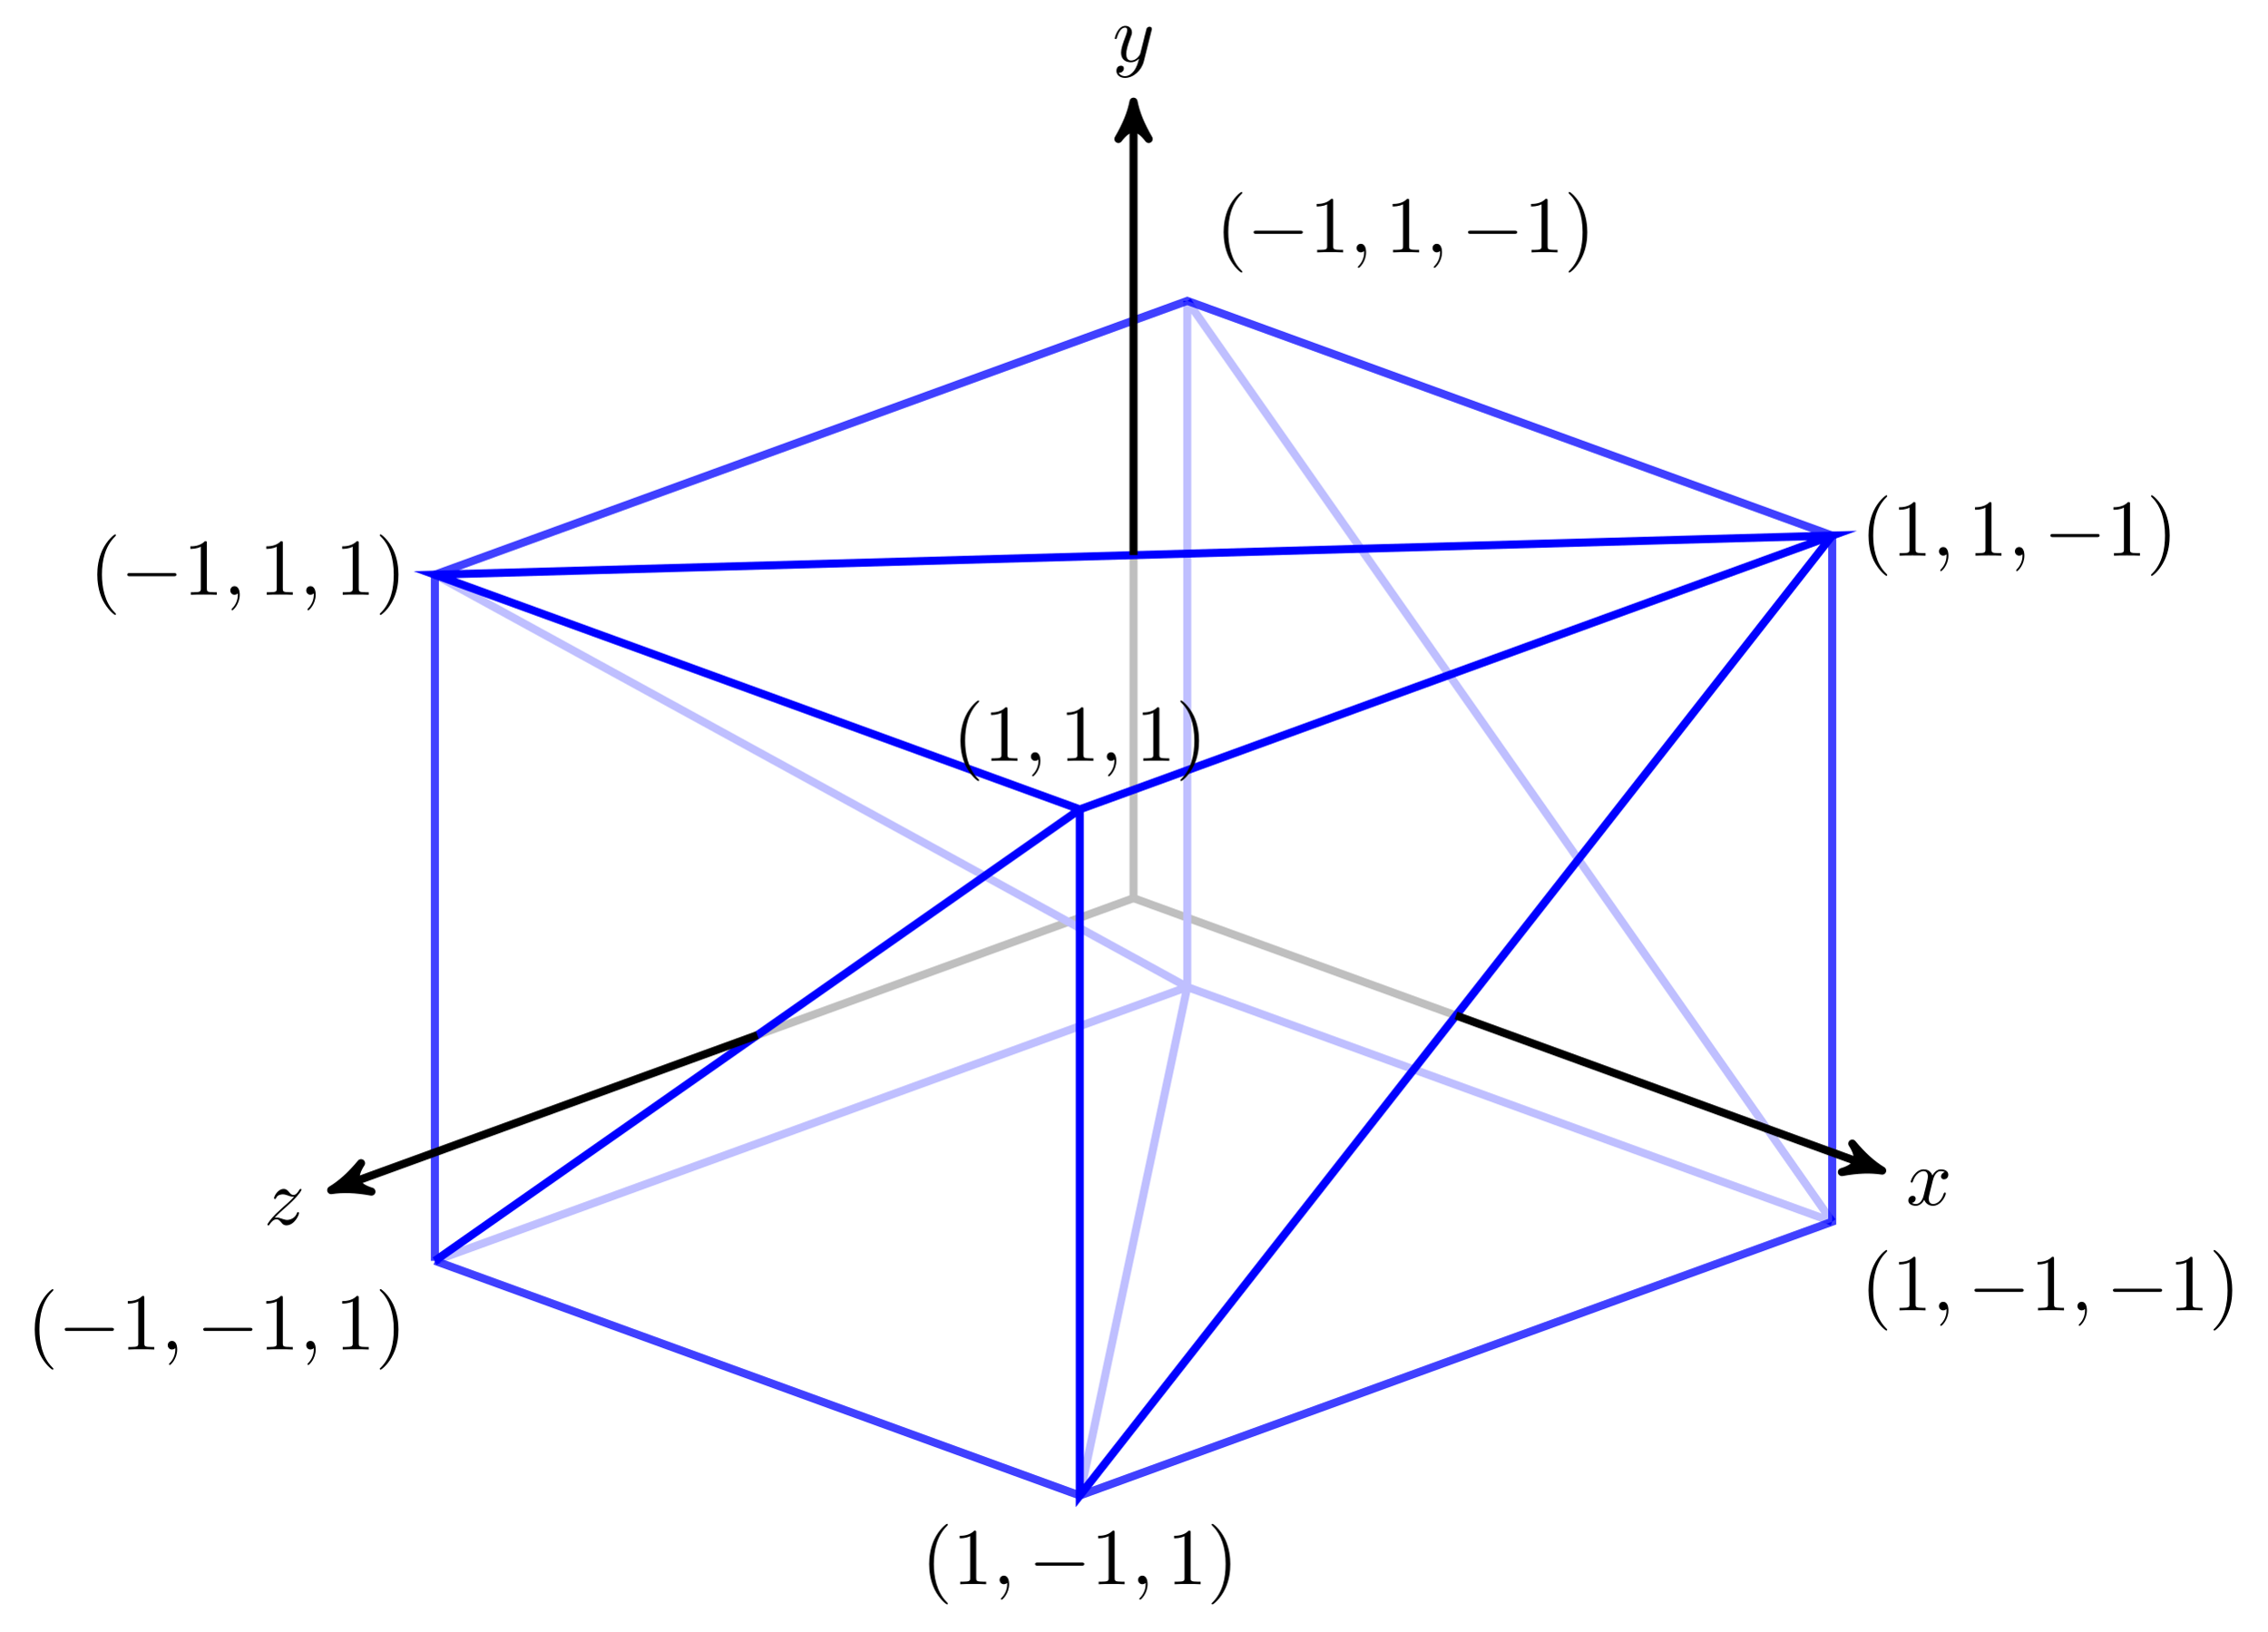
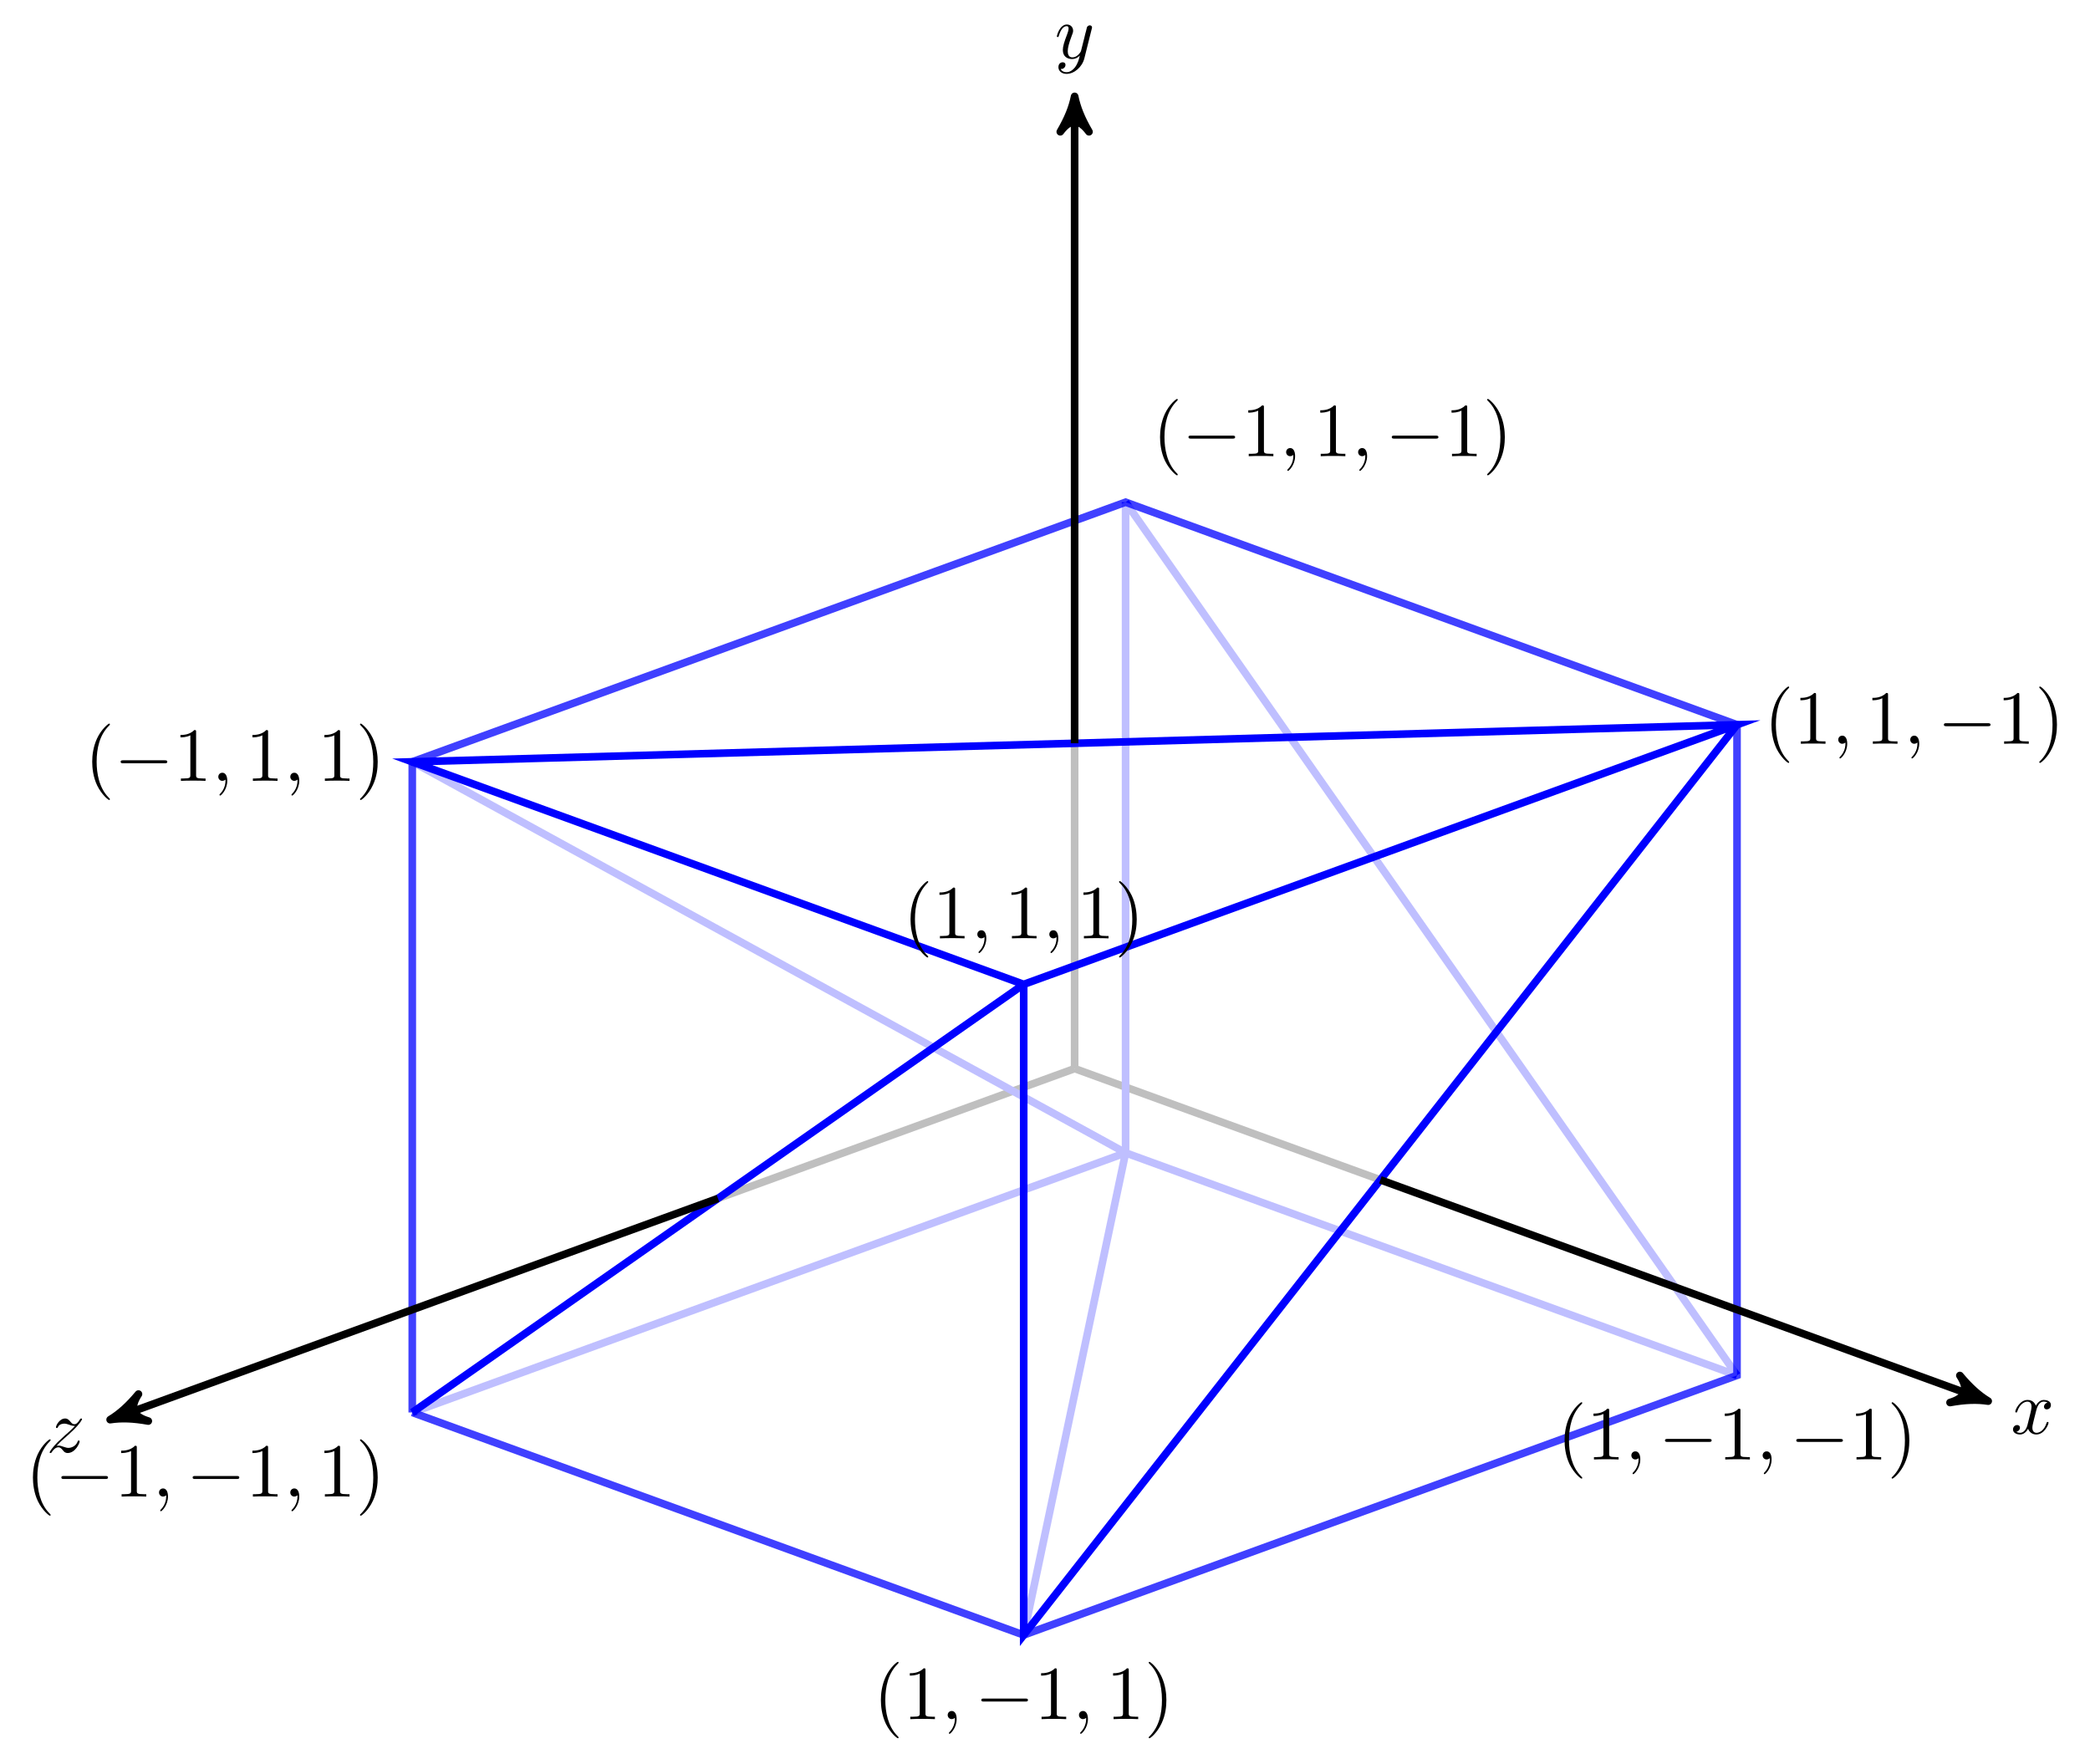
- <svg xmlns="http://www.w3.org/2000/svg" xmlns:xlink="http://www.w3.org/1999/xlink" width="280.91" height="202.145" viewBox="0 0 280.91 202.145">
+ <svg xmlns="http://www.w3.org/2000/svg" xmlns:xlink="http://www.w3.org/1999/xlink" width="273.161" height="230.492" viewBox="0 0 273.161 230.492">
  <defs>
    <g>
      <g id="glyph-0-0">
        <path d="M 3.328 -3.016 C 3.391 -3.266 3.625 -4.188 4.312 -4.188 C 4.359 -4.188 4.609 -4.188 4.812 -4.062 C 4.531 -4 4.344 -3.766 4.344 -3.516 C 4.344 -3.359 4.453 -3.172 4.719 -3.172 C 4.938 -3.172 5.25 -3.344 5.25 -3.75 C 5.25 -4.266 4.672 -4.406 4.328 -4.406 C 3.75 -4.406 3.406 -3.875 3.281 -3.656 C 3.031 -4.312 2.5 -4.406 2.203 -4.406 C 1.172 -4.406 0.594 -3.125 0.594 -2.875 C 0.594 -2.766 0.703 -2.766 0.719 -2.766 C 0.797 -2.766 0.828 -2.797 0.844 -2.875 C 1.188 -3.938 1.844 -4.188 2.188 -4.188 C 2.375 -4.188 2.719 -4.094 2.719 -3.516 C 2.719 -3.203 2.547 -2.547 2.188 -1.141 C 2.031 -0.531 1.672 -0.109 1.234 -0.109 C 1.172 -0.109 0.953 -0.109 0.734 -0.234 C 0.984 -0.297 1.203 -0.5 1.203 -0.781 C 1.203 -1.047 0.984 -1.125 0.844 -1.125 C 0.531 -1.125 0.297 -0.875 0.297 -0.547 C 0.297 -0.094 0.781 0.109 1.219 0.109 C 1.891 0.109 2.25 -0.594 2.266 -0.641 C 2.391 -0.281 2.75 0.109 3.344 0.109 C 4.375 0.109 4.938 -1.172 4.938 -1.422 C 4.938 -1.531 4.859 -1.531 4.828 -1.531 C 4.734 -1.531 4.719 -1.484 4.688 -1.422 C 4.359 -0.344 3.688 -0.109 3.375 -0.109 C 2.984 -0.109 2.828 -0.422 2.828 -0.766 C 2.828 -0.984 2.875 -1.203 2.984 -1.641 Z M 3.328 -3.016 " />
      </g>
      <g id="glyph-0-1">
        <path d="M 4.844 -3.797 C 4.891 -3.938 4.891 -3.953 4.891 -4.031 C 4.891 -4.203 4.75 -4.297 4.594 -4.297 C 4.5 -4.297 4.344 -4.234 4.25 -4.094 C 4.234 -4.031 4.141 -3.734 4.109 -3.547 C 4.031 -3.297 3.969 -3.016 3.906 -2.75 L 3.453 -0.953 C 3.422 -0.812 2.984 -0.109 2.328 -0.109 C 1.828 -0.109 1.719 -0.547 1.719 -0.922 C 1.719 -1.375 1.891 -2 2.219 -2.875 C 2.375 -3.281 2.422 -3.391 2.422 -3.594 C 2.422 -4.031 2.109 -4.406 1.609 -4.406 C 0.656 -4.406 0.297 -2.953 0.297 -2.875 C 0.297 -2.766 0.391 -2.766 0.406 -2.766 C 0.516 -2.766 0.516 -2.797 0.562 -2.953 C 0.844 -3.891 1.234 -4.188 1.578 -4.188 C 1.656 -4.188 1.828 -4.188 1.828 -3.875 C 1.828 -3.625 1.719 -3.359 1.656 -3.172 C 1.25 -2.109 1.078 -1.547 1.078 -1.078 C 1.078 -0.188 1.703 0.109 2.297 0.109 C 2.688 0.109 3.016 -0.062 3.297 -0.344 C 3.172 0.172 3.047 0.672 2.656 1.203 C 2.391 1.531 2.016 1.828 1.562 1.828 C 1.422 1.828 0.969 1.797 0.797 1.406 C 0.953 1.406 1.094 1.406 1.219 1.281 C 1.328 1.203 1.422 1.062 1.422 0.875 C 1.422 0.562 1.156 0.531 1.062 0.531 C 0.828 0.531 0.5 0.688 0.5 1.172 C 0.5 1.672 0.938 2.047 1.562 2.047 C 2.578 2.047 3.609 1.141 3.891 0.016 Z M 4.844 -3.797 " />
      </g>
      <g id="glyph-0-2">
        <path d="M 1.328 -0.828 C 1.859 -1.406 2.156 -1.656 2.516 -1.969 C 2.516 -1.969 3.125 -2.5 3.484 -2.859 C 4.438 -3.781 4.656 -4.266 4.656 -4.312 C 4.656 -4.406 4.562 -4.406 4.547 -4.406 C 4.469 -4.406 4.453 -4.391 4.391 -4.297 C 4.094 -3.812 3.891 -3.656 3.656 -3.656 C 3.406 -3.656 3.297 -3.812 3.141 -3.984 C 2.953 -4.203 2.781 -4.406 2.453 -4.406 C 1.703 -4.406 1.25 -3.484 1.25 -3.266 C 1.25 -3.219 1.281 -3.156 1.359 -3.156 C 1.453 -3.156 1.469 -3.203 1.5 -3.266 C 1.688 -3.734 2.266 -3.734 2.344 -3.734 C 2.547 -3.734 2.734 -3.672 2.969 -3.594 C 3.375 -3.438 3.484 -3.438 3.734 -3.438 C 3.375 -3.016 2.547 -2.297 2.359 -2.141 L 1.453 -1.297 C 0.781 -0.625 0.422 -0.062 0.422 0.016 C 0.422 0.109 0.531 0.109 0.547 0.109 C 0.625 0.109 0.641 0.094 0.703 -0.016 C 0.938 -0.375 1.234 -0.641 1.562 -0.641 C 1.781 -0.641 1.891 -0.547 2.141 -0.266 C 2.297 -0.047 2.484 0.109 2.766 0.109 C 3.766 0.109 4.344 -1.156 4.344 -1.422 C 4.344 -1.469 4.297 -1.531 4.219 -1.531 C 4.125 -1.531 4.109 -1.469 4.078 -1.391 C 3.844 -0.75 3.203 -0.562 2.875 -0.562 C 2.688 -0.562 2.5 -0.625 2.297 -0.688 C 1.953 -0.812 1.797 -0.859 1.594 -0.859 C 1.578 -0.859 1.422 -0.859 1.328 -0.828 Z M 1.328 -0.828 " />
      </g>
      <g id="glyph-0-3">
        <path d="M 2.031 -0.016 C 2.031 -0.672 1.781 -1.062 1.391 -1.062 C 1.062 -1.062 0.859 -0.812 0.859 -0.531 C 0.859 -0.266 1.062 0 1.391 0 C 1.5 0 1.641 -0.047 1.734 -0.125 C 1.766 -0.156 1.781 -0.156 1.781 -0.156 C 1.797 -0.156 1.797 -0.156 1.797 -0.016 C 1.797 0.734 1.453 1.328 1.125 1.656 C 1.016 1.766 1.016 1.781 1.016 1.812 C 1.016 1.891 1.062 1.922 1.109 1.922 C 1.219 1.922 2.031 1.156 2.031 -0.016 Z M 2.031 -0.016 " />
      </g>
      <g id="glyph-1-0">
        <path d="M 3.297 2.391 C 3.297 2.359 3.297 2.344 3.125 2.172 C 1.891 0.922 1.562 -0.969 1.562 -2.5 C 1.562 -4.234 1.938 -5.969 3.172 -7.203 C 3.297 -7.328 3.297 -7.344 3.297 -7.375 C 3.297 -7.453 3.266 -7.484 3.203 -7.484 C 3.094 -7.484 2.203 -6.797 1.609 -5.531 C 1.109 -4.438 0.984 -3.328 0.984 -2.5 C 0.984 -1.719 1.094 -0.516 1.641 0.625 C 2.25 1.844 3.094 2.5 3.203 2.5 C 3.266 2.5 3.297 2.469 3.297 2.391 Z M 3.297 2.391 " />
      </g>
      <g id="glyph-1-1">
        <path d="M 2.938 -6.375 C 2.938 -6.625 2.938 -6.641 2.703 -6.641 C 2.078 -6 1.203 -6 0.891 -6 L 0.891 -5.688 C 1.094 -5.688 1.672 -5.688 2.188 -5.953 L 2.188 -0.781 C 2.188 -0.422 2.156 -0.312 1.266 -0.312 L 0.953 -0.312 L 0.953 0 C 1.297 -0.031 2.156 -0.031 2.562 -0.031 C 2.953 -0.031 3.828 -0.031 4.172 0 L 4.172 -0.312 L 3.859 -0.312 C 2.953 -0.312 2.938 -0.422 2.938 -0.781 Z M 2.938 -6.375 " />
      </g>
      <g id="glyph-1-2">
        <path d="M 2.875 -2.5 C 2.875 -3.266 2.766 -4.469 2.219 -5.609 C 1.625 -6.828 0.766 -7.484 0.672 -7.484 C 0.609 -7.484 0.562 -7.438 0.562 -7.375 C 0.562 -7.344 0.562 -7.328 0.75 -7.141 C 1.734 -6.156 2.297 -4.578 2.297 -2.5 C 2.297 -0.781 1.938 0.969 0.703 2.219 C 0.562 2.344 0.562 2.359 0.562 2.391 C 0.562 2.453 0.609 2.5 0.672 2.5 C 0.766 2.5 1.672 1.812 2.25 0.547 C 2.766 -0.547 2.875 -1.656 2.875 -2.5 Z M 2.875 -2.5 " />
      </g>
      <g id="glyph-2-0">
        <path d="M 6.562 -2.297 C 6.734 -2.297 6.922 -2.297 6.922 -2.5 C 6.922 -2.688 6.734 -2.688 6.562 -2.688 L 1.172 -2.688 C 1 -2.688 0.828 -2.688 0.828 -2.5 C 0.828 -2.297 1 -2.297 1.172 -2.297 Z M 6.562 -2.297 " />
      </g>
    </g>
  </defs>
-   <path fill="none" stroke-width="0.996" stroke-linecap="butt" stroke-linejoin="miter" stroke="rgb(0%, 0%, 0%)" stroke-opacity="1" stroke-miterlimit="10" d="M -0.002 0.002 L 39.955 -14.541 " transform="matrix(1, 0, 0, -1, 140.455, 111.314)" />
-   <path fill="none" stroke-width="0.996" stroke-linecap="butt" stroke-linejoin="miter" stroke="rgb(0%, 0%, 0%)" stroke-opacity="1" stroke-miterlimit="10" d="M -0.002 0.002 L -0.002 42.521 " transform="matrix(1, 0, 0, -1, 140.455, 111.314)" />
-   <path fill="none" stroke-width="0.996" stroke-linecap="butt" stroke-linejoin="miter" stroke="rgb(0%, 0%, 0%)" stroke-opacity="1" stroke-miterlimit="10" d="M -0.002 0.002 L -46.615 -16.967 " transform="matrix(1, 0, 0, -1, 140.455, 111.314)" />
-   <path fill="none" stroke-width="0.996" stroke-linecap="butt" stroke-linejoin="miter" stroke="rgb(0%, 0%, 100%)" stroke-opacity="1" stroke-miterlimit="10" d="M -86.572 -44.944 L 6.658 -11.01 L 86.572 -40.096 M 6.658 -11.01 L 6.658 74.029 M -6.658 -74.03 L 6.658 -11.01 M 6.658 -11.01 L -86.572 40.095 M 86.572 -40.096 L 6.658 74.029 " transform="matrix(1, 0, 0, -1, 140.455, 111.314)" />
-   <path fill-rule="nonzero" fill="rgb(100%, 100%, 100%)" fill-opacity="0.75" stroke-width="0.996" stroke-linecap="butt" stroke-linejoin="miter" stroke="rgb(0%, 0%, 100%)" stroke-opacity="0.75" stroke-miterlimit="10" d="M -86.572 -44.944 L -6.658 -74.03 L 86.572 -40.096 L 86.572 44.943 L 6.658 74.029 L -86.572 40.095 L -86.572 -44.944 " transform="matrix(1, 0, 0, -1, 140.455, 111.314)" />
-   <path fill="none" stroke-width="0.996" stroke-linecap="butt" stroke-linejoin="miter" stroke="rgb(0%, 0%, 100%)" stroke-opacity="1" stroke-miterlimit="10" d="M -86.572 -44.944 L -6.658 11.009 L -86.572 40.095 L 86.572 44.943 L -6.658 11.009 L -6.658 -74.03 L 86.572 44.943 " transform="matrix(1, 0, 0, -1, 140.455, 111.314)" />
-   <path fill="none" stroke-width="0.996" stroke-linecap="butt" stroke-linejoin="miter" stroke="rgb(0%, 0%, 0%)" stroke-opacity="1" stroke-miterlimit="10" d="M 39.955 -14.541 L 91.678 -33.37 " transform="matrix(1, 0, 0, -1, 140.455, 111.314)" />
-   <path fill-rule="nonzero" fill="rgb(0%, 0%, 0%)" fill-opacity="1" stroke-width="0.996" stroke-linecap="butt" stroke-linejoin="round" stroke="rgb(0%, 0%, 0%)" stroke-opacity="1" stroke-miterlimit="10" d="M 1.157 -0.001 C -0.287 0.289 -1.733 0.868 -3.468 1.878 C -1.734 0.576 -1.734 -0.579 -3.468 -1.879 C -1.733 -0.866 -0.288 -0.29 1.157 -0.001 Z M 1.157 -0.001 " transform="matrix(0.93967, 0.34203, 0.34203, -0.93967, 232.1319, 144.6818)" />
-   <g fill="rgb(0%, 0%, 0%)" fill-opacity="1">
-     <use xlink:href="#glyph-0-0" x="236.165" y="149.331" />
-   </g>
-   <path fill="none" stroke-width="0.996" stroke-linecap="butt" stroke-linejoin="miter" stroke="rgb(0%, 0%, 0%)" stroke-opacity="1" stroke-miterlimit="10" d="M -0.002 42.521 L -0.002 97.56 " transform="matrix(1, 0, 0, -1, 140.455, 111.314)" />
-   <path fill-rule="nonzero" fill="rgb(0%, 0%, 0%)" fill-opacity="1" stroke-width="0.996" stroke-linecap="butt" stroke-linejoin="round" stroke="rgb(0%, 0%, 0%)" stroke-opacity="1" stroke-miterlimit="10" d="M 1.156 0.002 C -0.289 0.287 -1.734 0.865 -3.469 1.877 C -1.734 0.576 -1.734 -0.576 -3.469 -1.877 C -1.734 -0.865 -0.289 -0.287 1.156 0.002 Z M 1.156 0.002 " transform="matrix(0, -1, -1, 0, 140.455, 13.754)" />
+   <path fill="none" stroke-width="0.996" stroke-linecap="butt" stroke-linejoin="miter" stroke="rgb(0%, 0%, 0%)" stroke-opacity="1" stroke-miterlimit="10" d="M -0.002 0.001 L 39.955 -14.542 " transform="matrix(1, 0, 0, -1, 140.455, 139.661)" />
+   <path fill="none" stroke-width="0.996" stroke-linecap="butt" stroke-linejoin="miter" stroke="rgb(0%, 0%, 0%)" stroke-opacity="1" stroke-miterlimit="10" d="M -0.002 0.001 L -0.002 42.52 " transform="matrix(1, 0, 0, -1, 140.455, 139.661)" />
+   <path fill="none" stroke-width="0.996" stroke-linecap="butt" stroke-linejoin="miter" stroke="rgb(0%, 0%, 0%)" stroke-opacity="1" stroke-miterlimit="10" d="M -0.002 0.001 L -46.615 -16.968 " transform="matrix(1, 0, 0, -1, 140.455, 139.661)" />
+   <path fill="none" stroke-width="0.996" stroke-linecap="butt" stroke-linejoin="miter" stroke="rgb(0%, 0%, 100%)" stroke-opacity="1" stroke-miterlimit="10" d="M -86.572 -44.944 L 6.658 -11.011 L 86.572 -40.097 M 6.658 -11.011 L 6.658 74.028 M -6.658 -74.03 L 6.658 -11.011 M 6.658 -11.011 L -86.572 40.095 M 86.572 -40.097 L 6.658 74.028 " transform="matrix(1, 0, 0, -1, 140.455, 139.661)" />
+   <path fill-rule="nonzero" fill="rgb(100%, 100%, 100%)" fill-opacity="0.75" stroke-width="0.996" stroke-linecap="butt" stroke-linejoin="miter" stroke="rgb(0%, 0%, 100%)" stroke-opacity="0.75" stroke-miterlimit="10" d="M -86.572 -44.944 L -6.658 -74.03 L 86.572 -40.097 L 86.572 44.942 L 6.658 74.028 L -86.572 40.095 L -86.572 -44.944 " transform="matrix(1, 0, 0, -1, 140.455, 139.661)" />
+   <path fill="none" stroke-width="0.996" stroke-linecap="butt" stroke-linejoin="miter" stroke="rgb(0%, 0%, 100%)" stroke-opacity="1" stroke-miterlimit="10" d="M -86.572 -44.944 L -6.658 11.009 L -86.572 40.095 L 86.572 44.942 L -6.658 11.009 L -6.658 -74.03 L 86.572 44.942 " transform="matrix(1, 0, 0, -1, 140.455, 139.661)" />
+   <path fill="none" stroke-width="0.996" stroke-linecap="butt" stroke-linejoin="miter" stroke="rgb(0%, 0%, 0%)" stroke-opacity="1" stroke-miterlimit="10" d="M 39.955 -14.542 L 118.315 -43.062 " transform="matrix(1, 0, 0, -1, 140.455, 139.661)" />
+   <path fill-rule="nonzero" fill="rgb(0%, 0%, 0%)" fill-opacity="1" stroke-width="0.996" stroke-linecap="butt" stroke-linejoin="round" stroke="rgb(0%, 0%, 0%)" stroke-opacity="1" stroke-miterlimit="10" d="M 1.156 -0.002 C -0.287 0.288 -1.733 0.867 -3.468 1.878 C -1.731 0.577 -1.734 -0.58 -3.468 -1.88 C -1.734 -0.866 -0.289 -0.291 1.156 -0.002 Z M 1.156 -0.002 " transform="matrix(0.93968, 0.34201, 0.34201, -0.93968, 258.7693, 182.7242)" />
+   <g fill="rgb(0%, 0%, 0%)" fill-opacity="1">
+     <use xlink:href="#glyph-0-0" x="262.802" y="187.373" />
+   </g>
+   <path fill="none" stroke-width="0.996" stroke-linecap="butt" stroke-linejoin="miter" stroke="rgb(0%, 0%, 0%)" stroke-opacity="1" stroke-miterlimit="10" d="M -0.002 42.52 L -0.002 125.907 " transform="matrix(1, 0, 0, -1, 140.455, 139.661)" />
+   <path fill-rule="nonzero" fill="rgb(0%, 0%, 0%)" fill-opacity="1" stroke-width="0.996" stroke-linecap="butt" stroke-linejoin="round" stroke="rgb(0%, 0%, 0%)" stroke-opacity="1" stroke-miterlimit="10" d="M 1.157 0.002 C -0.289 0.287 -1.734 0.865 -3.468 1.877 C -1.734 0.576 -1.734 -0.576 -3.468 -1.877 C -1.734 -0.865 -0.289 -0.287 1.157 0.002 Z M 1.157 0.002 " transform="matrix(0, -1, -1, 0, 140.455, 13.7542)" />
  <g fill="rgb(0%, 0%, 0%)" fill-opacity="1">
    <use xlink:href="#glyph-0-1" x="137.834" y="7.609" />
  </g>
-   <path fill="none" stroke-width="0.996" stroke-linecap="butt" stroke-linejoin="miter" stroke="rgb(0%, 0%, 0%)" stroke-opacity="1" stroke-miterlimit="10" d="M -46.615 -16.967 L -98.338 -35.791 " transform="matrix(1, 0, 0, -1, 140.455, 111.314)" />
-   <path fill-rule="nonzero" fill="rgb(0%, 0%, 0%)" fill-opacity="1" stroke-width="0.996" stroke-linecap="butt" stroke-linejoin="round" stroke="rgb(0%, 0%, 0%)" stroke-opacity="1" stroke-miterlimit="10" d="M 1.157 -0.001 C -0.289 0.288 -1.732 0.867 -3.468 1.877 C -1.734 0.577 -1.735 -0.579 -3.467 -1.877 C -1.735 -0.865 -0.291 -0.289 1.157 -0.001 Z M 1.157 -0.001 " transform="matrix(-0.93967, 0.34203, 0.34203, 0.93967, 42.11873, 147.1058)" />
-   <g fill="rgb(0%, 0%, 0%)" fill-opacity="1">
-     <use xlink:href="#glyph-0-2" x="32.703" y="151.755" />
-   </g>
-   <g fill="rgb(0%, 0%, 0%)" fill-opacity="1">
-     <use xlink:href="#glyph-1-0" x="3.32" y="167.249" />
-   </g>
-   <g fill="rgb(0%, 0%, 0%)" fill-opacity="1">
-     <use xlink:href="#glyph-2-0" x="7.194" y="167.249" />
-   </g>
-   <g fill="rgb(0%, 0%, 0%)" fill-opacity="1">
-     <use xlink:href="#glyph-1-1" x="14.943" y="167.249" />
-   </g>
-   <g fill="rgb(0%, 0%, 0%)" fill-opacity="1">
-     <use xlink:href="#glyph-0-3" x="19.924" y="167.249" />
-   </g>
-   <g fill="rgb(0%, 0%, 0%)" fill-opacity="1">
-     <use xlink:href="#glyph-2-0" x="24.352" y="167.249" />
-   </g>
-   <g fill="rgb(0%, 0%, 0%)" fill-opacity="1">
-     <use xlink:href="#glyph-1-1" x="32.101" y="167.249" />
-   </g>
-   <g fill="rgb(0%, 0%, 0%)" fill-opacity="1">
-     <use xlink:href="#glyph-0-3" x="37.082" y="167.249" />
-   </g>
-   <g fill="rgb(0%, 0%, 0%)" fill-opacity="1">
-     <use xlink:href="#glyph-1-1" x="41.51" y="167.249" />
-     <use xlink:href="#glyph-1-2" x="46.491" y="167.249" />
-   </g>
-   <g fill="rgb(0%, 0%, 0%)" fill-opacity="1">
-     <use xlink:href="#glyph-1-0" x="114.147" y="196.335" />
-     <use xlink:href="#glyph-1-1" x="118.021" y="196.335" />
-   </g>
-   <g fill="rgb(0%, 0%, 0%)" fill-opacity="1">
-     <use xlink:href="#glyph-0-3" x="123.003" y="196.335" />
-   </g>
-   <g fill="rgb(0%, 0%, 0%)" fill-opacity="1">
-     <use xlink:href="#glyph-2-0" x="127.431" y="196.335" />
-   </g>
-   <g fill="rgb(0%, 0%, 0%)" fill-opacity="1">
-     <use xlink:href="#glyph-1-1" x="135.179" y="196.335" />
-   </g>
-   <g fill="rgb(0%, 0%, 0%)" fill-opacity="1">
-     <use xlink:href="#glyph-0-3" x="140.161" y="196.335" />
-   </g>
-   <g fill="rgb(0%, 0%, 0%)" fill-opacity="1">
-     <use xlink:href="#glyph-1-1" x="144.589" y="196.335" />
-     <use xlink:href="#glyph-1-2" x="149.57" y="196.335" />
-   </g>
-   <g fill="rgb(0%, 0%, 0%)" fill-opacity="1">
-     <use xlink:href="#glyph-1-0" x="230.544" y="162.401" />
-     <use xlink:href="#glyph-1-1" x="234.418" y="162.401" />
-   </g>
-   <g fill="rgb(0%, 0%, 0%)" fill-opacity="1">
-     <use xlink:href="#glyph-0-3" x="239.4" y="162.401" />
-   </g>
-   <g fill="rgb(0%, 0%, 0%)" fill-opacity="1">
-     <use xlink:href="#glyph-2-0" x="243.828" y="162.401" />
-   </g>
-   <g fill="rgb(0%, 0%, 0%)" fill-opacity="1">
-     <use xlink:href="#glyph-1-1" x="251.577" y="162.401" />
-   </g>
-   <g fill="rgb(0%, 0%, 0%)" fill-opacity="1">
-     <use xlink:href="#glyph-0-3" x="256.558" y="162.401" />
-   </g>
-   <g fill="rgb(0%, 0%, 0%)" fill-opacity="1">
-     <use xlink:href="#glyph-2-0" x="260.986" y="162.401" />
-   </g>
-   <g fill="rgb(0%, 0%, 0%)" fill-opacity="1">
-     <use xlink:href="#glyph-1-1" x="268.735" y="162.401" />
-     <use xlink:href="#glyph-1-2" x="273.716" y="162.401" />
-   </g>
-   <g fill="rgb(0%, 0%, 0%)" fill-opacity="1">
-     <use xlink:href="#glyph-1-0" x="11.068" y="73.708" />
-   </g>
-   <g fill="rgb(0%, 0%, 0%)" fill-opacity="1">
-     <use xlink:href="#glyph-2-0" x="14.943" y="73.708" />
-   </g>
-   <g fill="rgb(0%, 0%, 0%)" fill-opacity="1">
-     <use xlink:href="#glyph-1-1" x="22.692" y="73.708" />
-   </g>
-   <g fill="rgb(0%, 0%, 0%)" fill-opacity="1">
-     <use xlink:href="#glyph-0-3" x="27.673" y="73.708" />
-   </g>
-   <g fill="rgb(0%, 0%, 0%)" fill-opacity="1">
-     <use xlink:href="#glyph-1-1" x="32.101" y="73.708" />
-   </g>
-   <g fill="rgb(0%, 0%, 0%)" fill-opacity="1">
-     <use xlink:href="#glyph-0-3" x="37.082" y="73.708" />
-   </g>
-   <g fill="rgb(0%, 0%, 0%)" fill-opacity="1">
-     <use xlink:href="#glyph-1-1" x="41.51" y="73.708" />
-     <use xlink:href="#glyph-1-2" x="46.491" y="73.708" />
-   </g>
-   <g fill="rgb(0%, 0%, 0%)" fill-opacity="1">
-     <use xlink:href="#glyph-1-0" x="118.022" y="94.294" />
-     <use xlink:href="#glyph-1-1" x="121.896" y="94.294" />
-   </g>
-   <g fill="rgb(0%, 0%, 0%)" fill-opacity="1">
-     <use xlink:href="#glyph-0-3" x="126.877" y="94.294" />
-   </g>
-   <g fill="rgb(0%, 0%, 0%)" fill-opacity="1">
-     <use xlink:href="#glyph-1-1" x="131.305" y="94.294" />
-   </g>
-   <g fill="rgb(0%, 0%, 0%)" fill-opacity="1">
-     <use xlink:href="#glyph-0-3" x="136.286" y="94.294" />
-   </g>
-   <g fill="rgb(0%, 0%, 0%)" fill-opacity="1">
-     <use xlink:href="#glyph-1-1" x="140.714" y="94.294" />
-     <use xlink:href="#glyph-1-2" x="145.695" y="94.294" />
-   </g>
-   <g fill="rgb(0%, 0%, 0%)" fill-opacity="1">
-     <use xlink:href="#glyph-1-0" x="230.544" y="68.861" />
-     <use xlink:href="#glyph-1-1" x="234.418" y="68.861" />
-   </g>
-   <g fill="rgb(0%, 0%, 0%)" fill-opacity="1">
-     <use xlink:href="#glyph-0-3" x="239.4" y="68.861" />
-   </g>
-   <g fill="rgb(0%, 0%, 0%)" fill-opacity="1">
-     <use xlink:href="#glyph-1-1" x="243.828" y="68.861" />
-   </g>
-   <g fill="rgb(0%, 0%, 0%)" fill-opacity="1">
-     <use xlink:href="#glyph-0-3" x="248.809" y="68.861" />
-   </g>
-   <g fill="rgb(0%, 0%, 0%)" fill-opacity="1">
-     <use xlink:href="#glyph-2-0" x="253.237" y="68.861" />
-   </g>
-   <g fill="rgb(0%, 0%, 0%)" fill-opacity="1">
-     <use xlink:href="#glyph-1-1" x="260.986" y="68.861" />
-     <use xlink:href="#glyph-1-2" x="265.967" y="68.861" />
-   </g>
-   <g fill="rgb(0%, 0%, 0%)" fill-opacity="1">
-     <use xlink:href="#glyph-1-0" x="150.633" y="31.275" />
-   </g>
-   <g fill="rgb(0%, 0%, 0%)" fill-opacity="1">
-     <use xlink:href="#glyph-2-0" x="154.508" y="31.275" />
-   </g>
-   <g fill="rgb(0%, 0%, 0%)" fill-opacity="1">
-     <use xlink:href="#glyph-1-1" x="162.256" y="31.275" />
-   </g>
-   <g fill="rgb(0%, 0%, 0%)" fill-opacity="1">
-     <use xlink:href="#glyph-0-3" x="167.238" y="31.275" />
-   </g>
-   <g fill="rgb(0%, 0%, 0%)" fill-opacity="1">
-     <use xlink:href="#glyph-1-1" x="171.665" y="31.275" />
-   </g>
-   <g fill="rgb(0%, 0%, 0%)" fill-opacity="1">
-     <use xlink:href="#glyph-0-3" x="176.647" y="31.275" />
-   </g>
-   <g fill="rgb(0%, 0%, 0%)" fill-opacity="1">
-     <use xlink:href="#glyph-2-0" x="181.075" y="31.275" />
-   </g>
-   <g fill="rgb(0%, 0%, 0%)" fill-opacity="1">
-     <use xlink:href="#glyph-1-1" x="188.823" y="31.275" />
-     <use xlink:href="#glyph-1-2" x="193.804" y="31.275" />
+   <path fill="none" stroke-width="0.996" stroke-linecap="butt" stroke-linejoin="miter" stroke="rgb(0%, 0%, 0%)" stroke-opacity="1" stroke-miterlimit="10" d="M -46.615 -16.968 L -124.975 -45.487 " transform="matrix(1, 0, 0, -1, 140.455, 139.661)" />
+   <path fill-rule="nonzero" fill="rgb(0%, 0%, 0%)" fill-opacity="1" stroke-width="0.996" stroke-linecap="butt" stroke-linejoin="round" stroke="rgb(0%, 0%, 0%)" stroke-opacity="1" stroke-miterlimit="10" d="M 1.156 -0.001 C -0.289 0.288 -1.733 0.868 -3.468 1.878 C -1.734 0.578 -1.735 -0.578 -3.467 -1.876 C -1.732 -0.866 -0.287 -0.29 1.156 -0.001 Z M 1.156 -0.001 " transform="matrix(-0.93968, 0.34201, 0.34201, 0.93968, 15.48134, 185.1481)" />
+   <g fill="rgb(0%, 0%, 0%)" fill-opacity="1">
+     <use xlink:href="#glyph-0-2" x="6.066" y="189.797" />
+   </g>
+   <g fill="rgb(0%, 0%, 0%)" fill-opacity="1">
+     <use xlink:href="#glyph-1-0" x="3.32" y="195.596" />
+   </g>
+   <g fill="rgb(0%, 0%, 0%)" fill-opacity="1">
+     <use xlink:href="#glyph-2-0" x="7.194" y="195.596" />
+   </g>
+   <g fill="rgb(0%, 0%, 0%)" fill-opacity="1">
+     <use xlink:href="#glyph-1-1" x="14.943" y="195.596" />
+   </g>
+   <g fill="rgb(0%, 0%, 0%)" fill-opacity="1">
+     <use xlink:href="#glyph-0-3" x="19.924" y="195.596" />
+   </g>
+   <g fill="rgb(0%, 0%, 0%)" fill-opacity="1">
+     <use xlink:href="#glyph-2-0" x="24.352" y="195.596" />
+   </g>
+   <g fill="rgb(0%, 0%, 0%)" fill-opacity="1">
+     <use xlink:href="#glyph-1-1" x="32.101" y="195.596" />
+   </g>
+   <g fill="rgb(0%, 0%, 0%)" fill-opacity="1">
+     <use xlink:href="#glyph-0-3" x="37.082" y="195.596" />
+   </g>
+   <g fill="rgb(0%, 0%, 0%)" fill-opacity="1">
+     <use xlink:href="#glyph-1-1" x="41.51" y="195.596" />
+     <use xlink:href="#glyph-1-2" x="46.491" y="195.596" />
+   </g>
+   <g fill="rgb(0%, 0%, 0%)" fill-opacity="1">
+     <use xlink:href="#glyph-1-0" x="114.147" y="224.682" />
+     <use xlink:href="#glyph-1-1" x="118.021" y="224.682" />
+   </g>
+   <g fill="rgb(0%, 0%, 0%)" fill-opacity="1">
+     <use xlink:href="#glyph-0-3" x="123.003" y="224.682" />
+   </g>
+   <g fill="rgb(0%, 0%, 0%)" fill-opacity="1">
+     <use xlink:href="#glyph-2-0" x="127.431" y="224.682" />
+   </g>
+   <g fill="rgb(0%, 0%, 0%)" fill-opacity="1">
+     <use xlink:href="#glyph-1-1" x="135.179" y="224.682" />
+   </g>
+   <g fill="rgb(0%, 0%, 0%)" fill-opacity="1">
+     <use xlink:href="#glyph-0-3" x="140.161" y="224.682" />
+   </g>
+   <g fill="rgb(0%, 0%, 0%)" fill-opacity="1">
+     <use xlink:href="#glyph-1-1" x="144.589" y="224.682" />
+     <use xlink:href="#glyph-1-2" x="149.57" y="224.682" />
+   </g>
+   <g fill="rgb(0%, 0%, 0%)" fill-opacity="1">
+     <use xlink:href="#glyph-1-0" x="203.503" y="190.749" />
+     <use xlink:href="#glyph-1-1" x="207.377" y="190.749" />
+   </g>
+   <g fill="rgb(0%, 0%, 0%)" fill-opacity="1">
+     <use xlink:href="#glyph-0-3" x="212.358" y="190.749" />
+   </g>
+   <g fill="rgb(0%, 0%, 0%)" fill-opacity="1">
+     <use xlink:href="#glyph-2-0" x="216.786" y="190.749" />
+   </g>
+   <g fill="rgb(0%, 0%, 0%)" fill-opacity="1">
+     <use xlink:href="#glyph-1-1" x="224.535" y="190.749" />
+   </g>
+   <g fill="rgb(0%, 0%, 0%)" fill-opacity="1">
+     <use xlink:href="#glyph-0-3" x="229.516" y="190.749" />
+   </g>
+   <g fill="rgb(0%, 0%, 0%)" fill-opacity="1">
+     <use xlink:href="#glyph-2-0" x="233.944" y="190.749" />
+   </g>
+   <g fill="rgb(0%, 0%, 0%)" fill-opacity="1">
+     <use xlink:href="#glyph-1-1" x="241.693" y="190.749" />
+     <use xlink:href="#glyph-1-2" x="246.674" y="190.749" />
+   </g>
+   <g fill="rgb(0%, 0%, 0%)" fill-opacity="1">
+     <use xlink:href="#glyph-1-0" x="11.068" y="102.056" />
+   </g>
+   <g fill="rgb(0%, 0%, 0%)" fill-opacity="1">
+     <use xlink:href="#glyph-2-0" x="14.943" y="102.056" />
+   </g>
+   <g fill="rgb(0%, 0%, 0%)" fill-opacity="1">
+     <use xlink:href="#glyph-1-1" x="22.692" y="102.056" />
+   </g>
+   <g fill="rgb(0%, 0%, 0%)" fill-opacity="1">
+     <use xlink:href="#glyph-0-3" x="27.673" y="102.056" />
+   </g>
+   <g fill="rgb(0%, 0%, 0%)" fill-opacity="1">
+     <use xlink:href="#glyph-1-1" x="32.101" y="102.056" />
+   </g>
+   <g fill="rgb(0%, 0%, 0%)" fill-opacity="1">
+     <use xlink:href="#glyph-0-3" x="37.082" y="102.056" />
+   </g>
+   <g fill="rgb(0%, 0%, 0%)" fill-opacity="1">
+     <use xlink:href="#glyph-1-1" x="41.51" y="102.056" />
+     <use xlink:href="#glyph-1-2" x="46.491" y="102.056" />
+   </g>
+   <g fill="rgb(0%, 0%, 0%)" fill-opacity="1">
+     <use xlink:href="#glyph-1-0" x="118.022" y="122.642" />
+     <use xlink:href="#glyph-1-1" x="121.896" y="122.642" />
+   </g>
+   <g fill="rgb(0%, 0%, 0%)" fill-opacity="1">
+     <use xlink:href="#glyph-0-3" x="126.877" y="122.642" />
+   </g>
+   <g fill="rgb(0%, 0%, 0%)" fill-opacity="1">
+     <use xlink:href="#glyph-1-1" x="131.305" y="122.642" />
+   </g>
+   <g fill="rgb(0%, 0%, 0%)" fill-opacity="1">
+     <use xlink:href="#glyph-0-3" x="136.286" y="122.642" />
+   </g>
+   <g fill="rgb(0%, 0%, 0%)" fill-opacity="1">
+     <use xlink:href="#glyph-1-1" x="140.714" y="122.642" />
+     <use xlink:href="#glyph-1-2" x="145.695" y="122.642" />
+   </g>
+   <g fill="rgb(0%, 0%, 0%)" fill-opacity="1">
+     <use xlink:href="#glyph-1-0" x="230.544" y="97.209" />
+     <use xlink:href="#glyph-1-1" x="234.418" y="97.209" />
+   </g>
+   <g fill="rgb(0%, 0%, 0%)" fill-opacity="1">
+     <use xlink:href="#glyph-0-3" x="239.4" y="97.209" />
+   </g>
+   <g fill="rgb(0%, 0%, 0%)" fill-opacity="1">
+     <use xlink:href="#glyph-1-1" x="243.828" y="97.209" />
+   </g>
+   <g fill="rgb(0%, 0%, 0%)" fill-opacity="1">
+     <use xlink:href="#glyph-0-3" x="248.809" y="97.209" />
+   </g>
+   <g fill="rgb(0%, 0%, 0%)" fill-opacity="1">
+     <use xlink:href="#glyph-2-0" x="253.237" y="97.209" />
+   </g>
+   <g fill="rgb(0%, 0%, 0%)" fill-opacity="1">
+     <use xlink:href="#glyph-1-1" x="260.986" y="97.209" />
+     <use xlink:href="#glyph-1-2" x="265.967" y="97.209" />
+   </g>
+   <g fill="rgb(0%, 0%, 0%)" fill-opacity="1">
+     <use xlink:href="#glyph-1-0" x="150.633" y="59.623" />
+   </g>
+   <g fill="rgb(0%, 0%, 0%)" fill-opacity="1">
+     <use xlink:href="#glyph-2-0" x="154.508" y="59.623" />
+   </g>
+   <g fill="rgb(0%, 0%, 0%)" fill-opacity="1">
+     <use xlink:href="#glyph-1-1" x="162.256" y="59.623" />
+   </g>
+   <g fill="rgb(0%, 0%, 0%)" fill-opacity="1">
+     <use xlink:href="#glyph-0-3" x="167.238" y="59.623" />
+   </g>
+   <g fill="rgb(0%, 0%, 0%)" fill-opacity="1">
+     <use xlink:href="#glyph-1-1" x="171.665" y="59.623" />
+   </g>
+   <g fill="rgb(0%, 0%, 0%)" fill-opacity="1">
+     <use xlink:href="#glyph-0-3" x="176.647" y="59.623" />
+   </g>
+   <g fill="rgb(0%, 0%, 0%)" fill-opacity="1">
+     <use xlink:href="#glyph-2-0" x="181.075" y="59.623" />
+   </g>
+   <g fill="rgb(0%, 0%, 0%)" fill-opacity="1">
+     <use xlink:href="#glyph-1-1" x="188.823" y="59.623" />
+     <use xlink:href="#glyph-1-2" x="193.804" y="59.623" />
  </g>
</svg>
